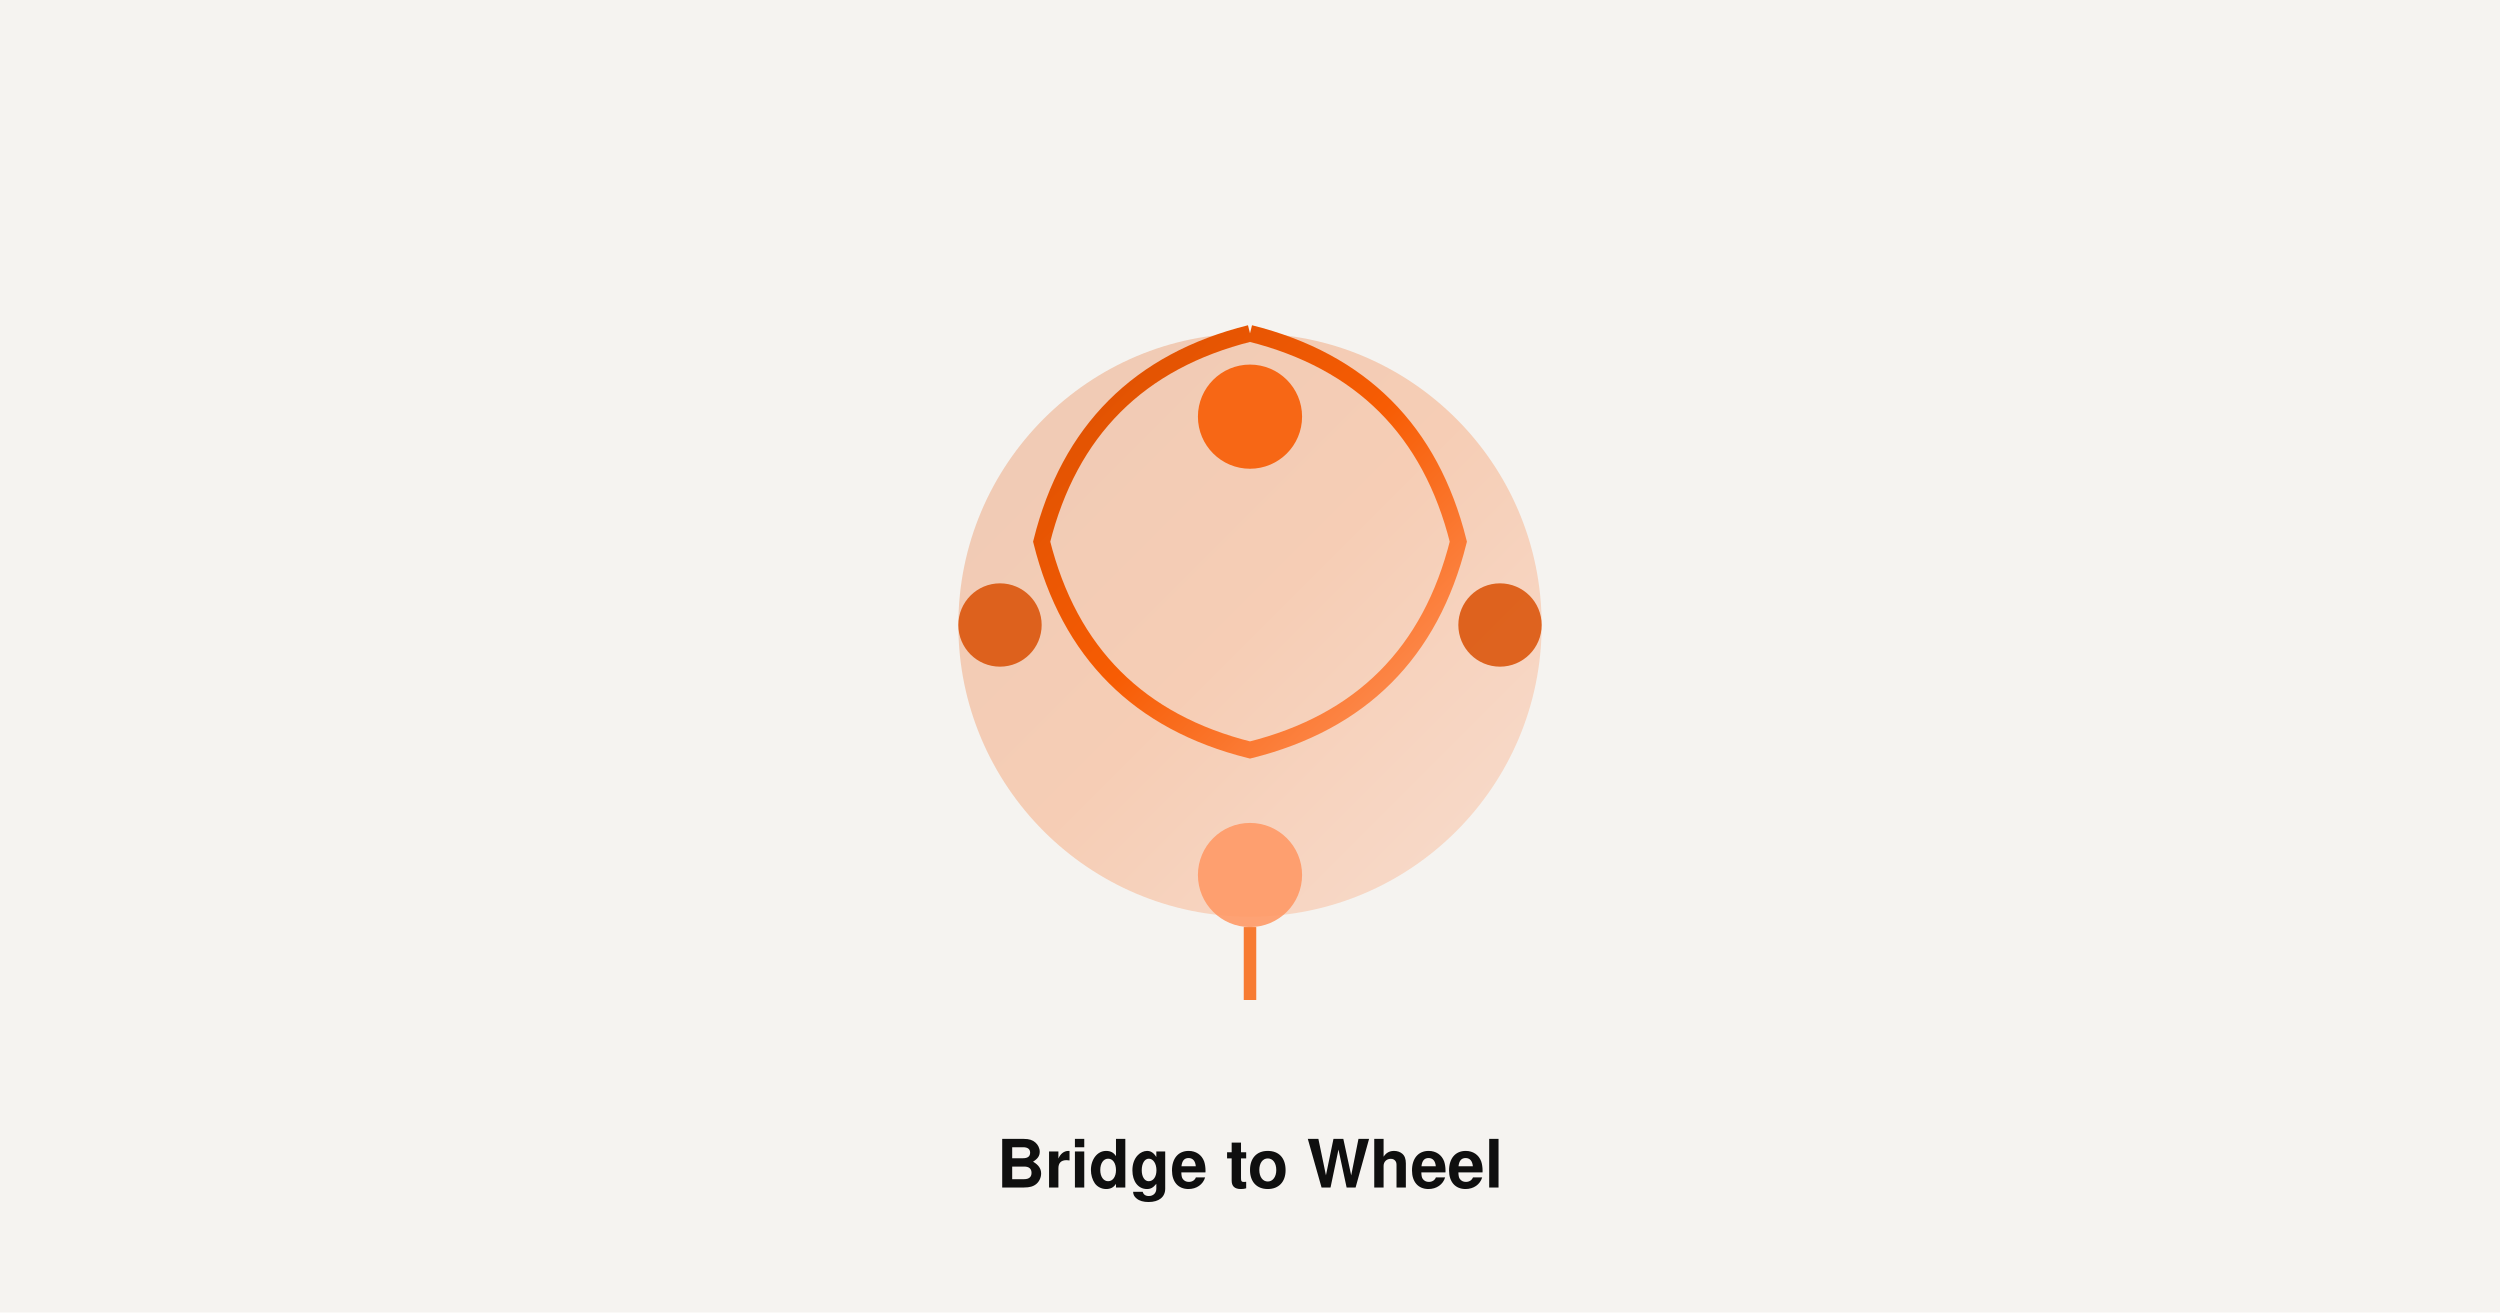
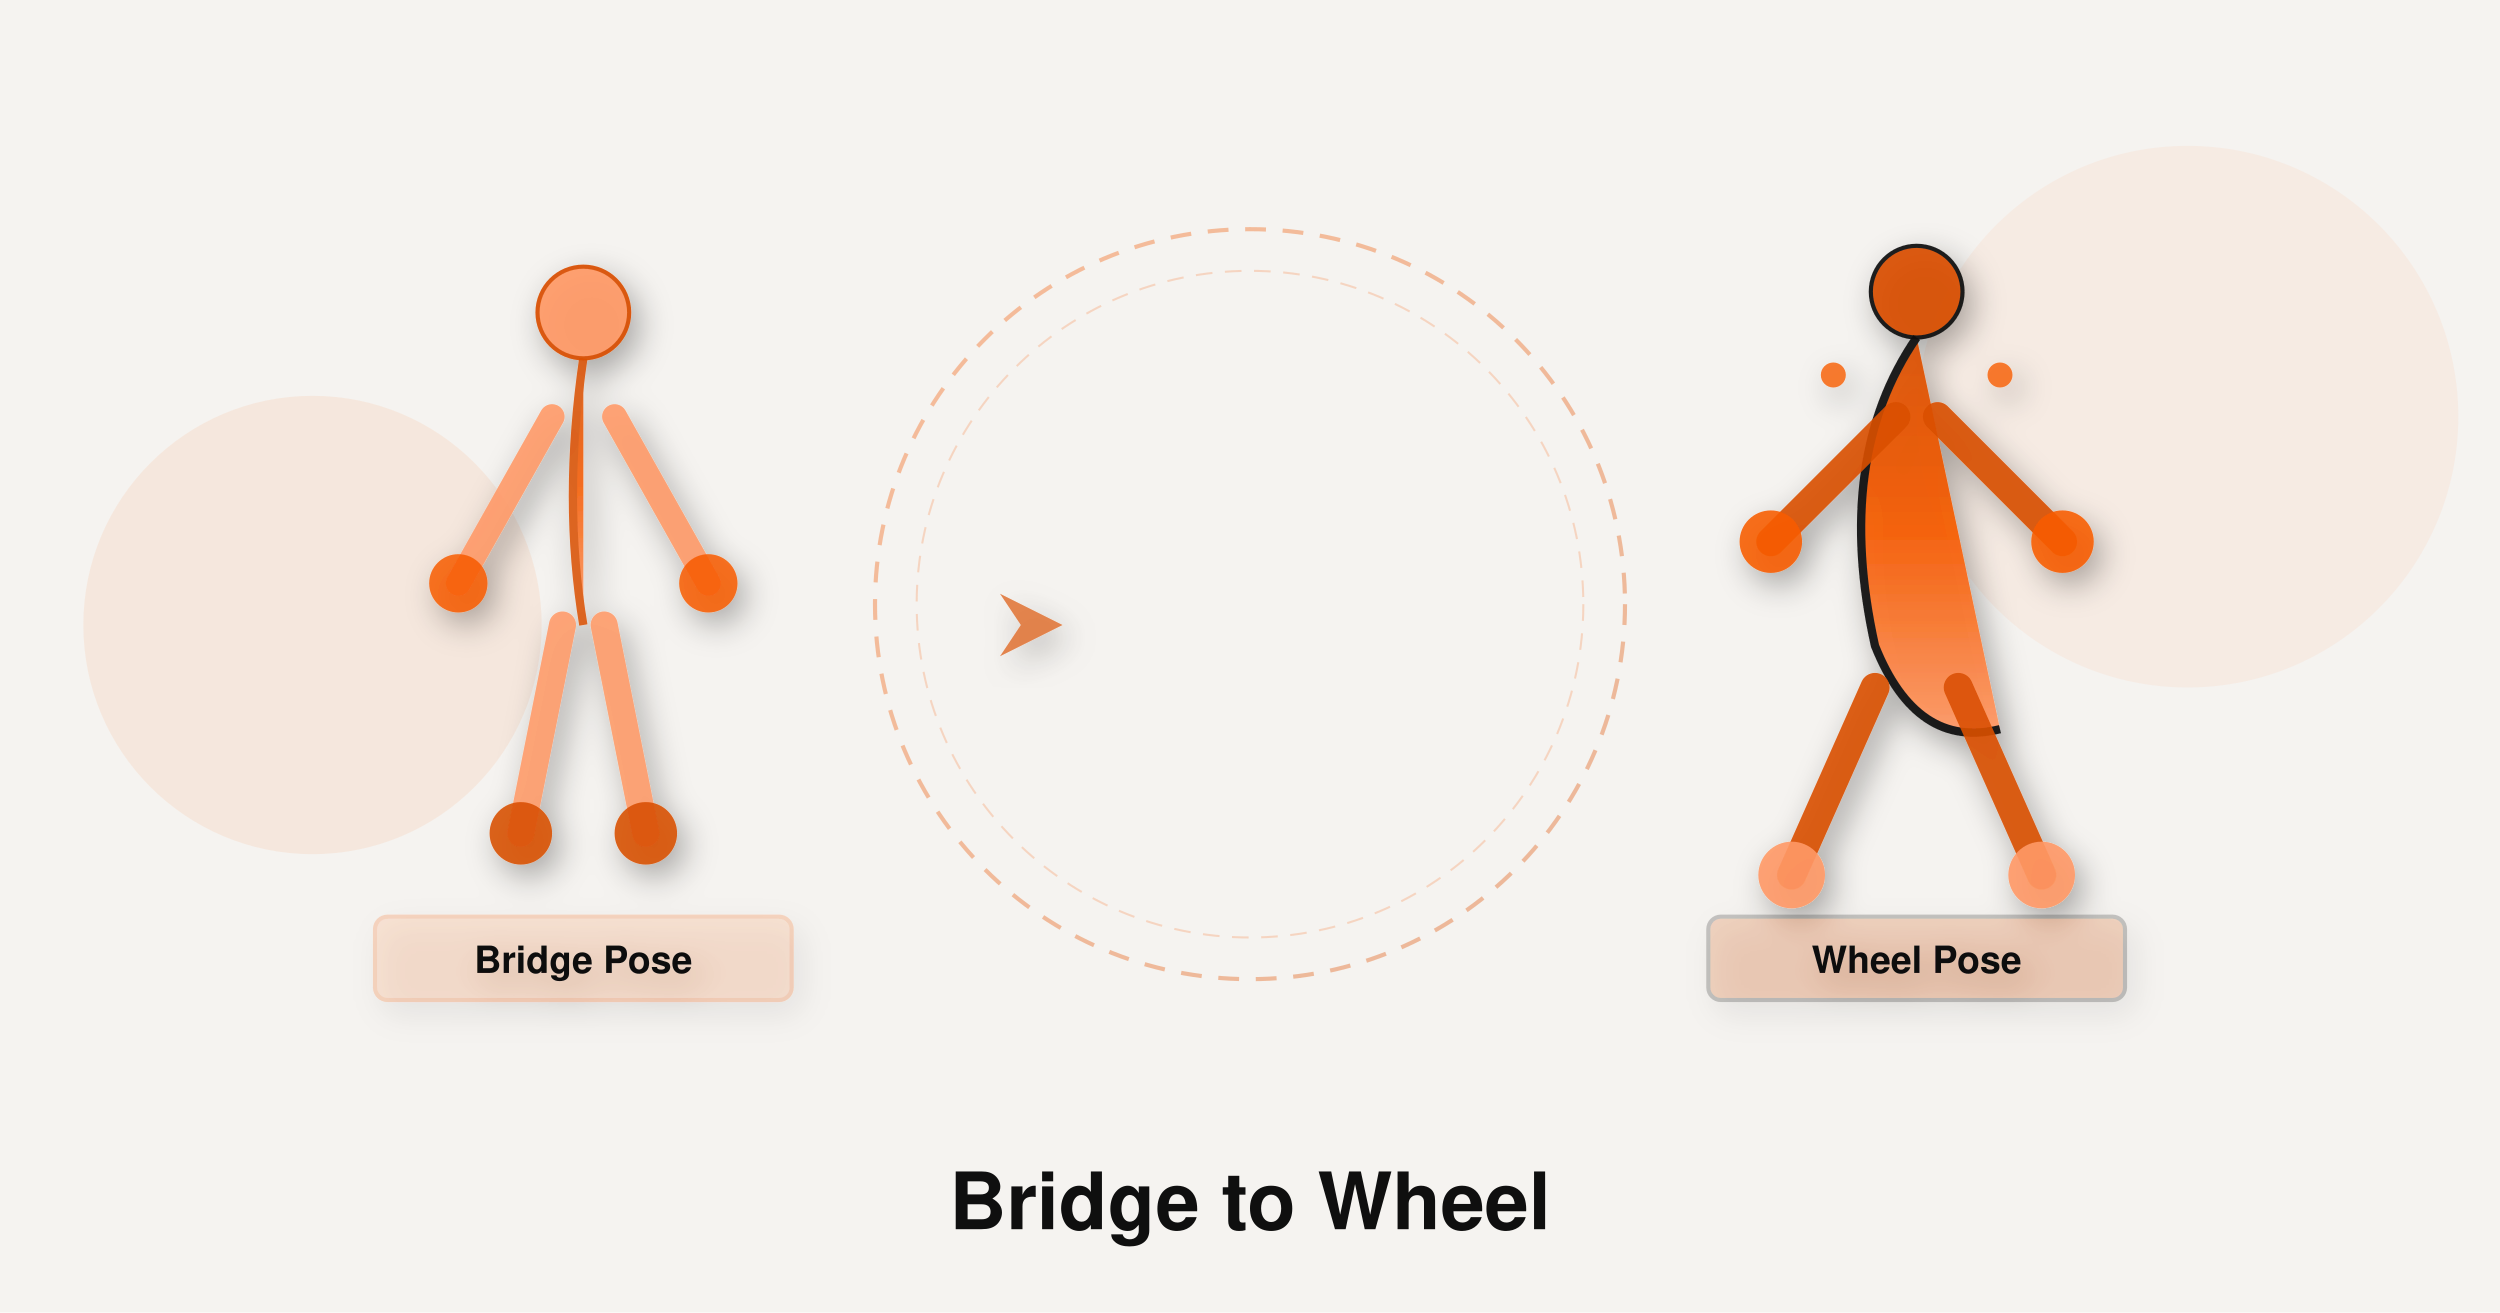
<svg xmlns="http://www.w3.org/2000/svg" viewBox="0 0 1200 630">
-   <rect width="1200" height="630" fill="#f5f3f0" />
  <defs>
-     <linearGradient id="wheelGrad" x1="0%" y1="0%" x2="100%" y2="100%">
-       <stop offset="0%" style="stop-color:#d94f02" />
-       <stop offset="50%" style="stop-color:#f75c03" />
-       <stop offset="100%" style="stop-color:#ff9966" />
+     <filter id="wheelShadow" x="-50%" y="-50%" width="200%" height="200%">
+       <feDropShadow dx="4" dy="6" stdDeviation="8" flood-opacity="0.35" flood-color="#000" />
+     </filter>
+     <linearGradient id="wheelProgGrad" x1="0%" y1="100%" x2="0%" y2="0%">
+       <stop offset="0%" style="stop-color:#ff9966;stop-opacity:1" />
+       <stop offset="50%" style="stop-color:#f75c03;stop-opacity:1" />
+       <stop offset="100%" style="stop-color:#d94f02;stop-opacity:1" />
+     </linearGradient>
+     <linearGradient id="progLine" x1="0%" y1="0%" x2="100%" y2="100%">
+       <stop offset="0%" style="stop-color:#f75c03;stop-opacity:0.9" />
+       <stop offset="100%" style="stop-color:#d94f02;stop-opacity:0.9" />
    </linearGradient>
  </defs>
-   <circle cx="600" cy="300" r="140" fill="url(#wheelGrad)" opacity="0.25" />
-   <path d="M 600 160 Q 680 180 700 260 Q 680 340 600 360 Q 520 340 500 260 Q 520 180 600 160" fill="none" stroke="url(#wheelGrad)" stroke-width="8" opacity="1" />
-   <circle cx="600" cy="200" r="25" fill="#f75c03" opacity="0.9" />
-   <circle cx="600" cy="420" r="25" fill="#ff9966" opacity="0.9" />
-   <circle cx="720" cy="300" r="20" fill="#d94f02" opacity="0.85" />
-   <circle cx="480" cy="300" r="20" fill="#d94f02" opacity="0.85" />
-   <path d="M 600 445 L 600 480" stroke="#f75c03" stroke-width="6" opacity="0.8" />
-   <text x="600" y="570" font-family="Abacaxi, Helvetica, Arial, sans-serif" font-size="32" font-weight="bold" fill="#0f0f0f" text-anchor="middle">
-     Bridge to Wheel
-   </text>
+   <rect width="1200" height="630" fill="#f5f3f0" />
+   <circle cx="150" cy="300" r="110" fill="#f75c03" opacity="0.08" />
+   <circle cx="1050" cy="200" r="130" fill="#ff9966" opacity="0.09" />
+   <g filter="url(#wheelShadow)">
+     <circle cx="280" cy="150" r="22" fill="#ff9966" opacity="0.92" stroke="#d94f02" stroke-width="2" />
+     <path d="M 280 172 Q 270 240 280 300" fill="url(#wheelProgGrad)" opacity="0.85" stroke="#d94f02" stroke-width="4" />
+     <line x1="265" y1="200" x2="220" y2="280" stroke="#ff9966" stroke-width="12" stroke-linecap="round" opacity="0.88" />
+     <line x1="295" y1="200" x2="340" y2="280" stroke="#ff9966" stroke-width="12" stroke-linecap="round" opacity="0.88" />
+     <circle cx="220" cy="280" r="14" fill="#f75c03" opacity="0.85" />
+     <circle cx="340" cy="280" r="14" fill="#f75c03" opacity="0.85" />
+     <line x1="270" y1="300" x2="250" y2="400" stroke="#ff9966" stroke-width="13" stroke-linecap="round" opacity="0.86" />
+     <circle cx="250" cy="400" r="15" fill="#d94f02" opacity="0.88" />
+     <line x1="290" y1="300" x2="310" y2="400" stroke="#ff9966" stroke-width="13" stroke-linecap="round" opacity="0.86" />
+     <circle cx="310" cy="400" r="15" fill="#d94f02" opacity="0.88" />
+     <rect x="180" y="440" width="200" height="40" fill="#ff9966" opacity="0.2" rx="6" stroke="#f75c03" stroke-width="2" />
+     <text x="280" y="467" font-family="Abacaxi, Helvetica, Arial, sans-serif" font-size="18" font-weight="bold" fill="#0f0f0f" text-anchor="middle">Bridge Pose</text>
+   </g>
+   <g opacity="0.75" filter="url(#wheelShadow)">
+     <path d="M 420 300 L 500 300" stroke="url(#progLine)" stroke-width="8" stroke-linecap="round" />
+     <polygon points="510,300 480,285 490,300 480,315" fill="#d94f02" opacity="0.9" />
+   </g>
+   <g filter="url(#wheelShadow)">
+     <circle cx="920" cy="140" r="22" fill="#d94f02" opacity="0.92" stroke="#0f0f0f" stroke-width="2" />
+     <path d="M 920 162 Q 880 220 900 310 Q 920 360 960 350" fill="url(#wheelProgGrad)" opacity="0.92" stroke="#0f0f0f" stroke-width="4" />
+     <line x1="910" y1="200" x2="850" y2="260" stroke="#d94f02" stroke-width="14" stroke-linecap="round" opacity="0.9" />
+     <line x1="930" y1="200" x2="990" y2="260" stroke="#d94f02" stroke-width="14" stroke-linecap="round" opacity="0.9" />
+     <circle cx="850" cy="260" r="15" fill="#f75c03" opacity="0.88" />
+     <circle cx="990" cy="260" r="15" fill="#f75c03" opacity="0.88" />
+     <line x1="900" y1="330" x2="860" y2="420" stroke="#d94f02" stroke-width="14" stroke-linecap="round" opacity="0.9" />
+     <circle cx="860" cy="420" r="16" fill="#ff9966" opacity="0.9" />
+     <line x1="940" y1="330" x2="980" y2="420" stroke="#d94f02" stroke-width="14" stroke-linecap="round" opacity="0.9" />
+     <circle cx="980" cy="420" r="16" fill="#ff9966" opacity="0.9" />
+     <circle cx="880" cy="180" r="6" fill="#f75c03" opacity="0.8" />
+     <circle cx="960" cy="180" r="6" fill="#f75c03" opacity="0.8" />
+     <rect x="820" y="440" width="200" height="40" fill="#d94f02" opacity="0.2" rx="6" stroke="#0f0f0f" stroke-width="2" />
+     <text x="920" y="467" font-family="Abacaxi, Helvetica, Arial, sans-serif" font-size="18" font-weight="bold" fill="#0f0f0f" text-anchor="middle">Wheel Pose</text>
+   </g>
+   <circle cx="600" cy="290" r="180" fill="none" stroke="url(#progLine)" stroke-width="2" opacity="0.4" stroke-dasharray="10,8" />
+   <circle cx="600" cy="290" r="160" fill="none" stroke="#f75c03" stroke-width="1" opacity="0.2" stroke-dasharray="8,6" />
+   <text x="600" y="590" font-family="Abacaxi, Helvetica, Arial, sans-serif" font-size="38" font-weight="bold" fill="#0f0f0f" text-anchor="middle">Bridge to Wheel</text>
</svg>
